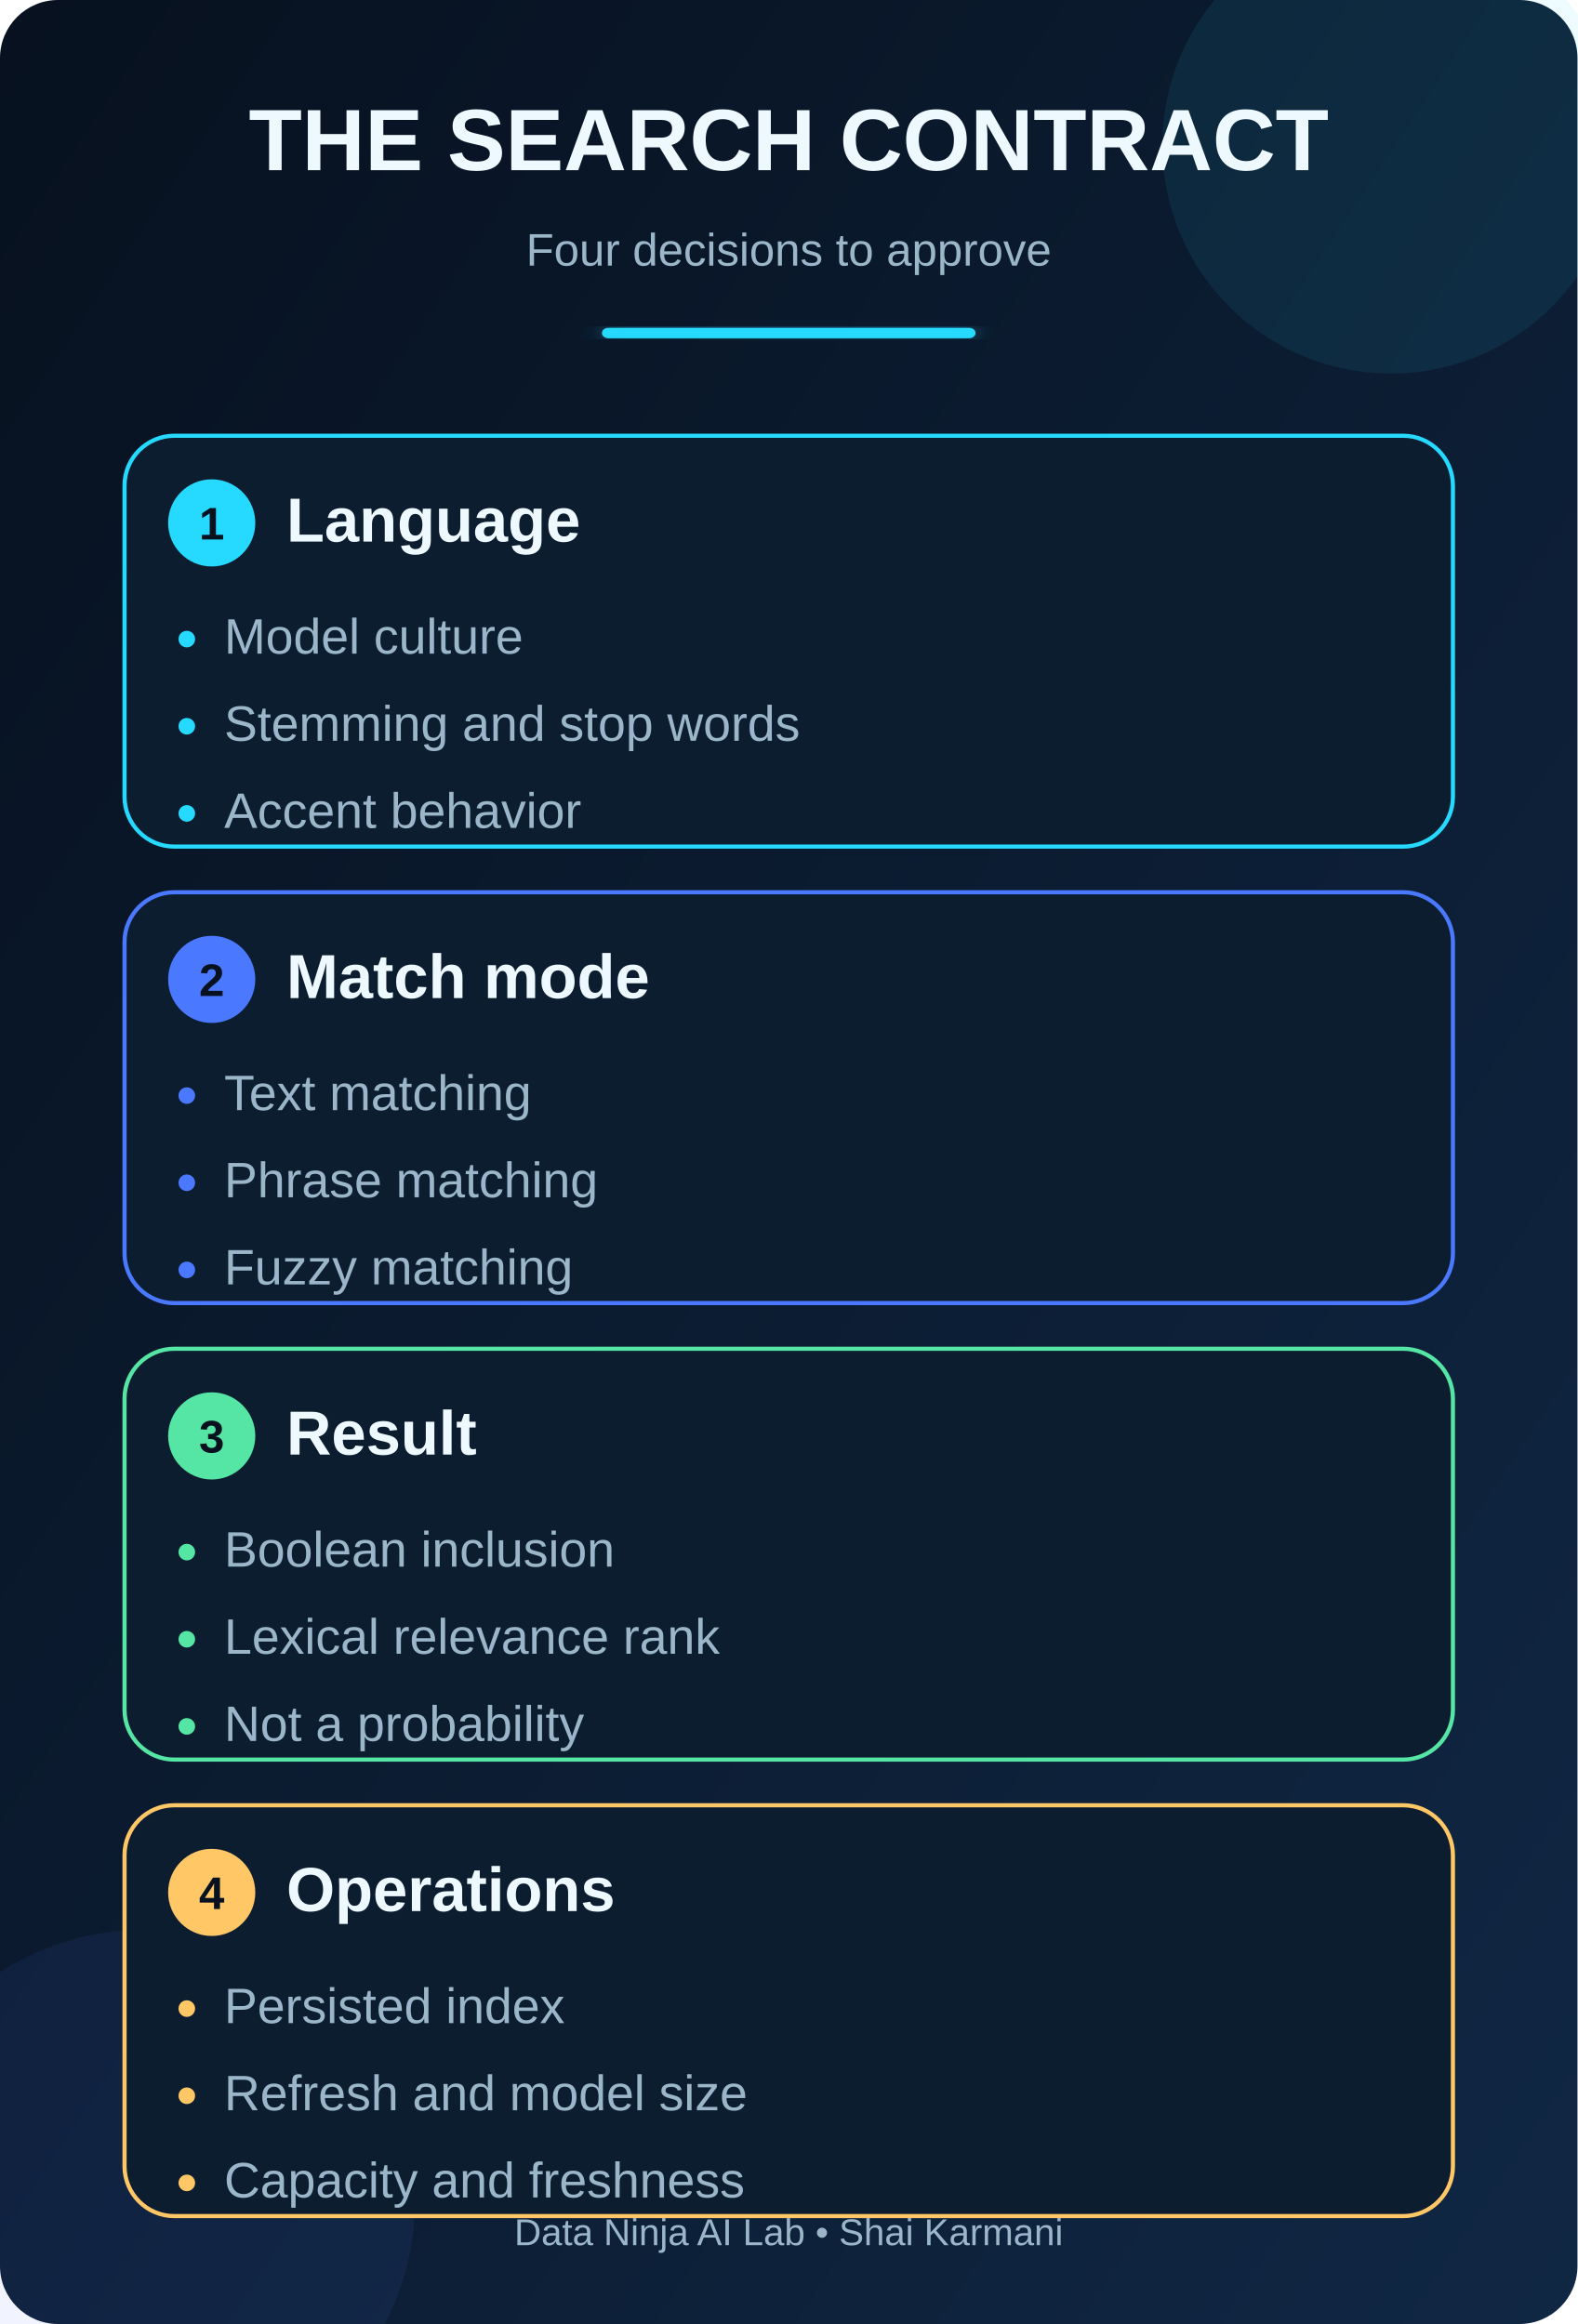
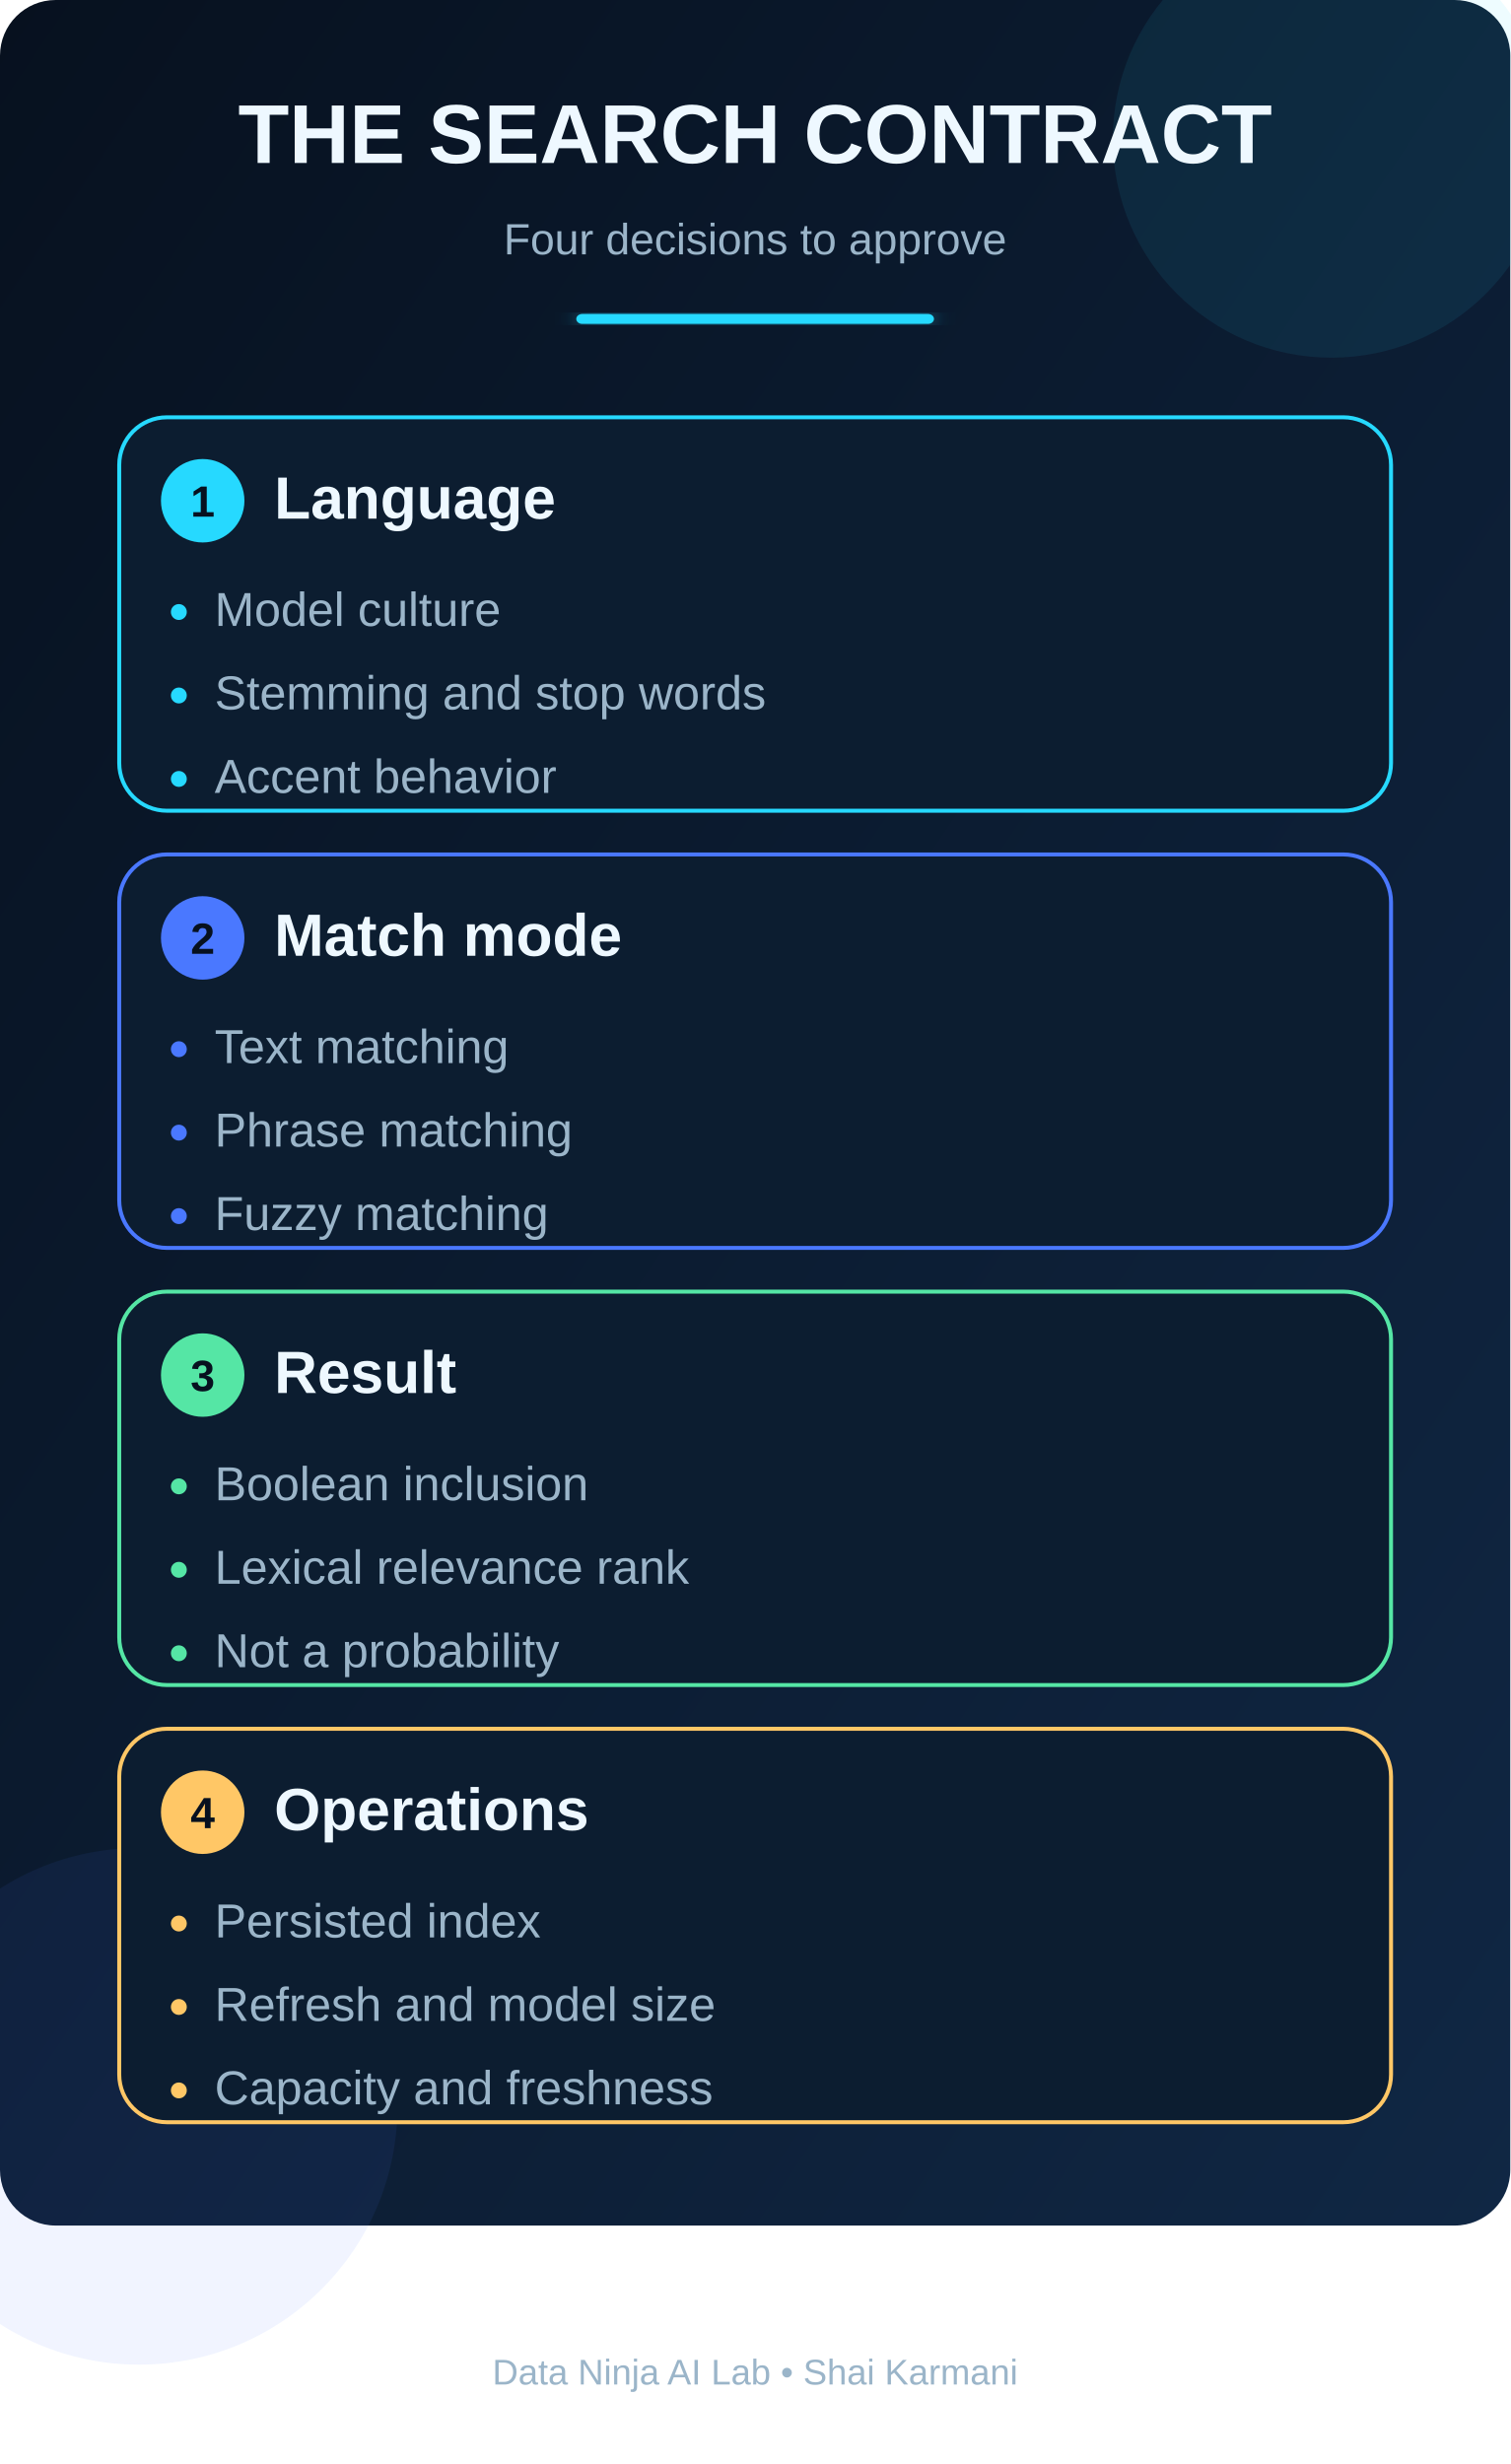
- <svg xmlns="http://www.w3.org/2000/svg" width="760" height="1120" viewBox="0 0 760 1120">
+ <svg xmlns="http://www.w3.org/2000/svg" width="760" height="1240" viewBox="0 0 760 1240">
  <defs>
    <linearGradient id="bg" x1="0" y1="0" x2="1" y2="1">
      <stop stop-color="#07111f" />
      <stop offset="1" stop-color="#102744" />
    </linearGradient>
    <filter id="glow">
      <feGaussianBlur stdDeviation="5" result="b" />
      <feMerge>
        <feMergeNode in="b" />
        <feMergeNode in="SourceGraphic" />
      </feMerge>
    </filter>
  </defs>
  <rect width="760" height="1120" rx="28" fill="url(#bg)" />
  <circle cx="670" cy="70" r="110" fill="#26d9ff" opacity=".08" />
  <circle cx="70" cy="1060" r="130" fill="#4a78ff" opacity=".08" />
  <text x="380.0" y="82" text-anchor="middle" fill="#eef8ff" font-family="Arial,sans-serif" font-weight="700" font-size="42">THE SEARCH CONTRACT</text>
  <text x="380.0" y="128" text-anchor="middle" fill="#9bb5c9" font-family="Arial,sans-serif" font-size="22">Four decisions to approve</text>
  <rect x="290.0" y="158" width="180" height="5" rx="3" fill="#26d9ff" filter="url(#glow)" />
  <rect x="60" y="210" width="640" height="198" rx="24" fill="#0c1d30" stroke="#26d9ff" stroke-width="2" />
  <circle cx="102" cy="252" r="21" fill="#26d9ff" />
  <text x="102" y="260" text-anchor="middle" fill="#07111f" font-family="Arial,sans-serif" font-weight="700" font-size="22">1</text>
  <text x="138" y="261" fill="#eef8ff" font-family="Arial,sans-serif" font-weight="700" font-size="30">Language</text>
  <circle cx="90" cy="308" r="4" fill="#26d9ff" />
  <text x="108" y="315" fill="#9bb5c9" font-family="Arial,sans-serif" font-size="24">Model culture</text>
  <circle cx="90" cy="350" r="4" fill="#26d9ff" />
  <text x="108" y="357" fill="#9bb5c9" font-family="Arial,sans-serif" font-size="24">Stemming and stop words</text>
  <circle cx="90" cy="392" r="4" fill="#26d9ff" />
  <text x="108" y="399" fill="#9bb5c9" font-family="Arial,sans-serif" font-size="24">Accent behavior</text>
  <rect x="60" y="430" width="640" height="198" rx="24" fill="#0c1d30" stroke="#4a78ff" stroke-width="2" />
  <circle cx="102" cy="472" r="21" fill="#4a78ff" />
  <text x="102" y="480" text-anchor="middle" fill="#07111f" font-family="Arial,sans-serif" font-weight="700" font-size="22">2</text>
  <text x="138" y="481" fill="#eef8ff" font-family="Arial,sans-serif" font-weight="700" font-size="30">Match mode</text>
  <circle cx="90" cy="528" r="4" fill="#4a78ff" />
  <text x="108" y="535" fill="#9bb5c9" font-family="Arial,sans-serif" font-size="24">Text matching</text>
  <circle cx="90" cy="570" r="4" fill="#4a78ff" />
  <text x="108" y="577" fill="#9bb5c9" font-family="Arial,sans-serif" font-size="24">Phrase matching</text>
  <circle cx="90" cy="612" r="4" fill="#4a78ff" />
  <text x="108" y="619" fill="#9bb5c9" font-family="Arial,sans-serif" font-size="24">Fuzzy matching</text>
  <rect x="60" y="650" width="640" height="198" rx="24" fill="#0c1d30" stroke="#55e6a5" stroke-width="2" />
  <circle cx="102" cy="692" r="21" fill="#55e6a5" />
  <text x="102" y="700" text-anchor="middle" fill="#07111f" font-family="Arial,sans-serif" font-weight="700" font-size="22">3</text>
  <text x="138" y="701" fill="#eef8ff" font-family="Arial,sans-serif" font-weight="700" font-size="30">Result</text>
  <circle cx="90" cy="748" r="4" fill="#55e6a5" />
  <text x="108" y="755" fill="#9bb5c9" font-family="Arial,sans-serif" font-size="24">Boolean inclusion</text>
  <circle cx="90" cy="790" r="4" fill="#55e6a5" />
  <text x="108" y="797" fill="#9bb5c9" font-family="Arial,sans-serif" font-size="24">Lexical relevance rank</text>
  <circle cx="90" cy="832" r="4" fill="#55e6a5" />
  <text x="108" y="839" fill="#9bb5c9" font-family="Arial,sans-serif" font-size="24">Not a probability</text>
  <rect x="60" y="870" width="640" height="198" rx="24" fill="#0c1d30" stroke="#ffc766" stroke-width="2" />
  <circle cx="102" cy="912" r="21" fill="#ffc766" />
  <text x="102" y="920" text-anchor="middle" fill="#07111f" font-family="Arial,sans-serif" font-weight="700" font-size="22">4</text>
  <text x="138" y="921" fill="#eef8ff" font-family="Arial,sans-serif" font-weight="700" font-size="30">Operations</text>
  <circle cx="90" cy="968" r="4" fill="#ffc766" />
  <text x="108" y="975" fill="#9bb5c9" font-family="Arial,sans-serif" font-size="24">Persisted index</text>
  <circle cx="90" cy="1010" r="4" fill="#ffc766" />
  <text x="108" y="1017" fill="#9bb5c9" font-family="Arial,sans-serif" font-size="24">Refresh and model size</text>
  <circle cx="90" cy="1052" r="4" fill="#ffc766" />
  <text x="108" y="1059" fill="#9bb5c9" font-family="Arial,sans-serif" font-size="24">Capacity and freshness</text>
-   <text x="380.0" y="1082" text-anchor="middle" fill="#9bb5c9" font-family="Arial,sans-serif" font-size="18">Data Ninja AI Lab • Shai Karmani</text>
+   <text x="380.0" y="1200" text-anchor="middle" fill="#9bb5c9" font-family="Arial,sans-serif" font-size="18">Data Ninja AI Lab • Shai Karmani</text>
</svg>
